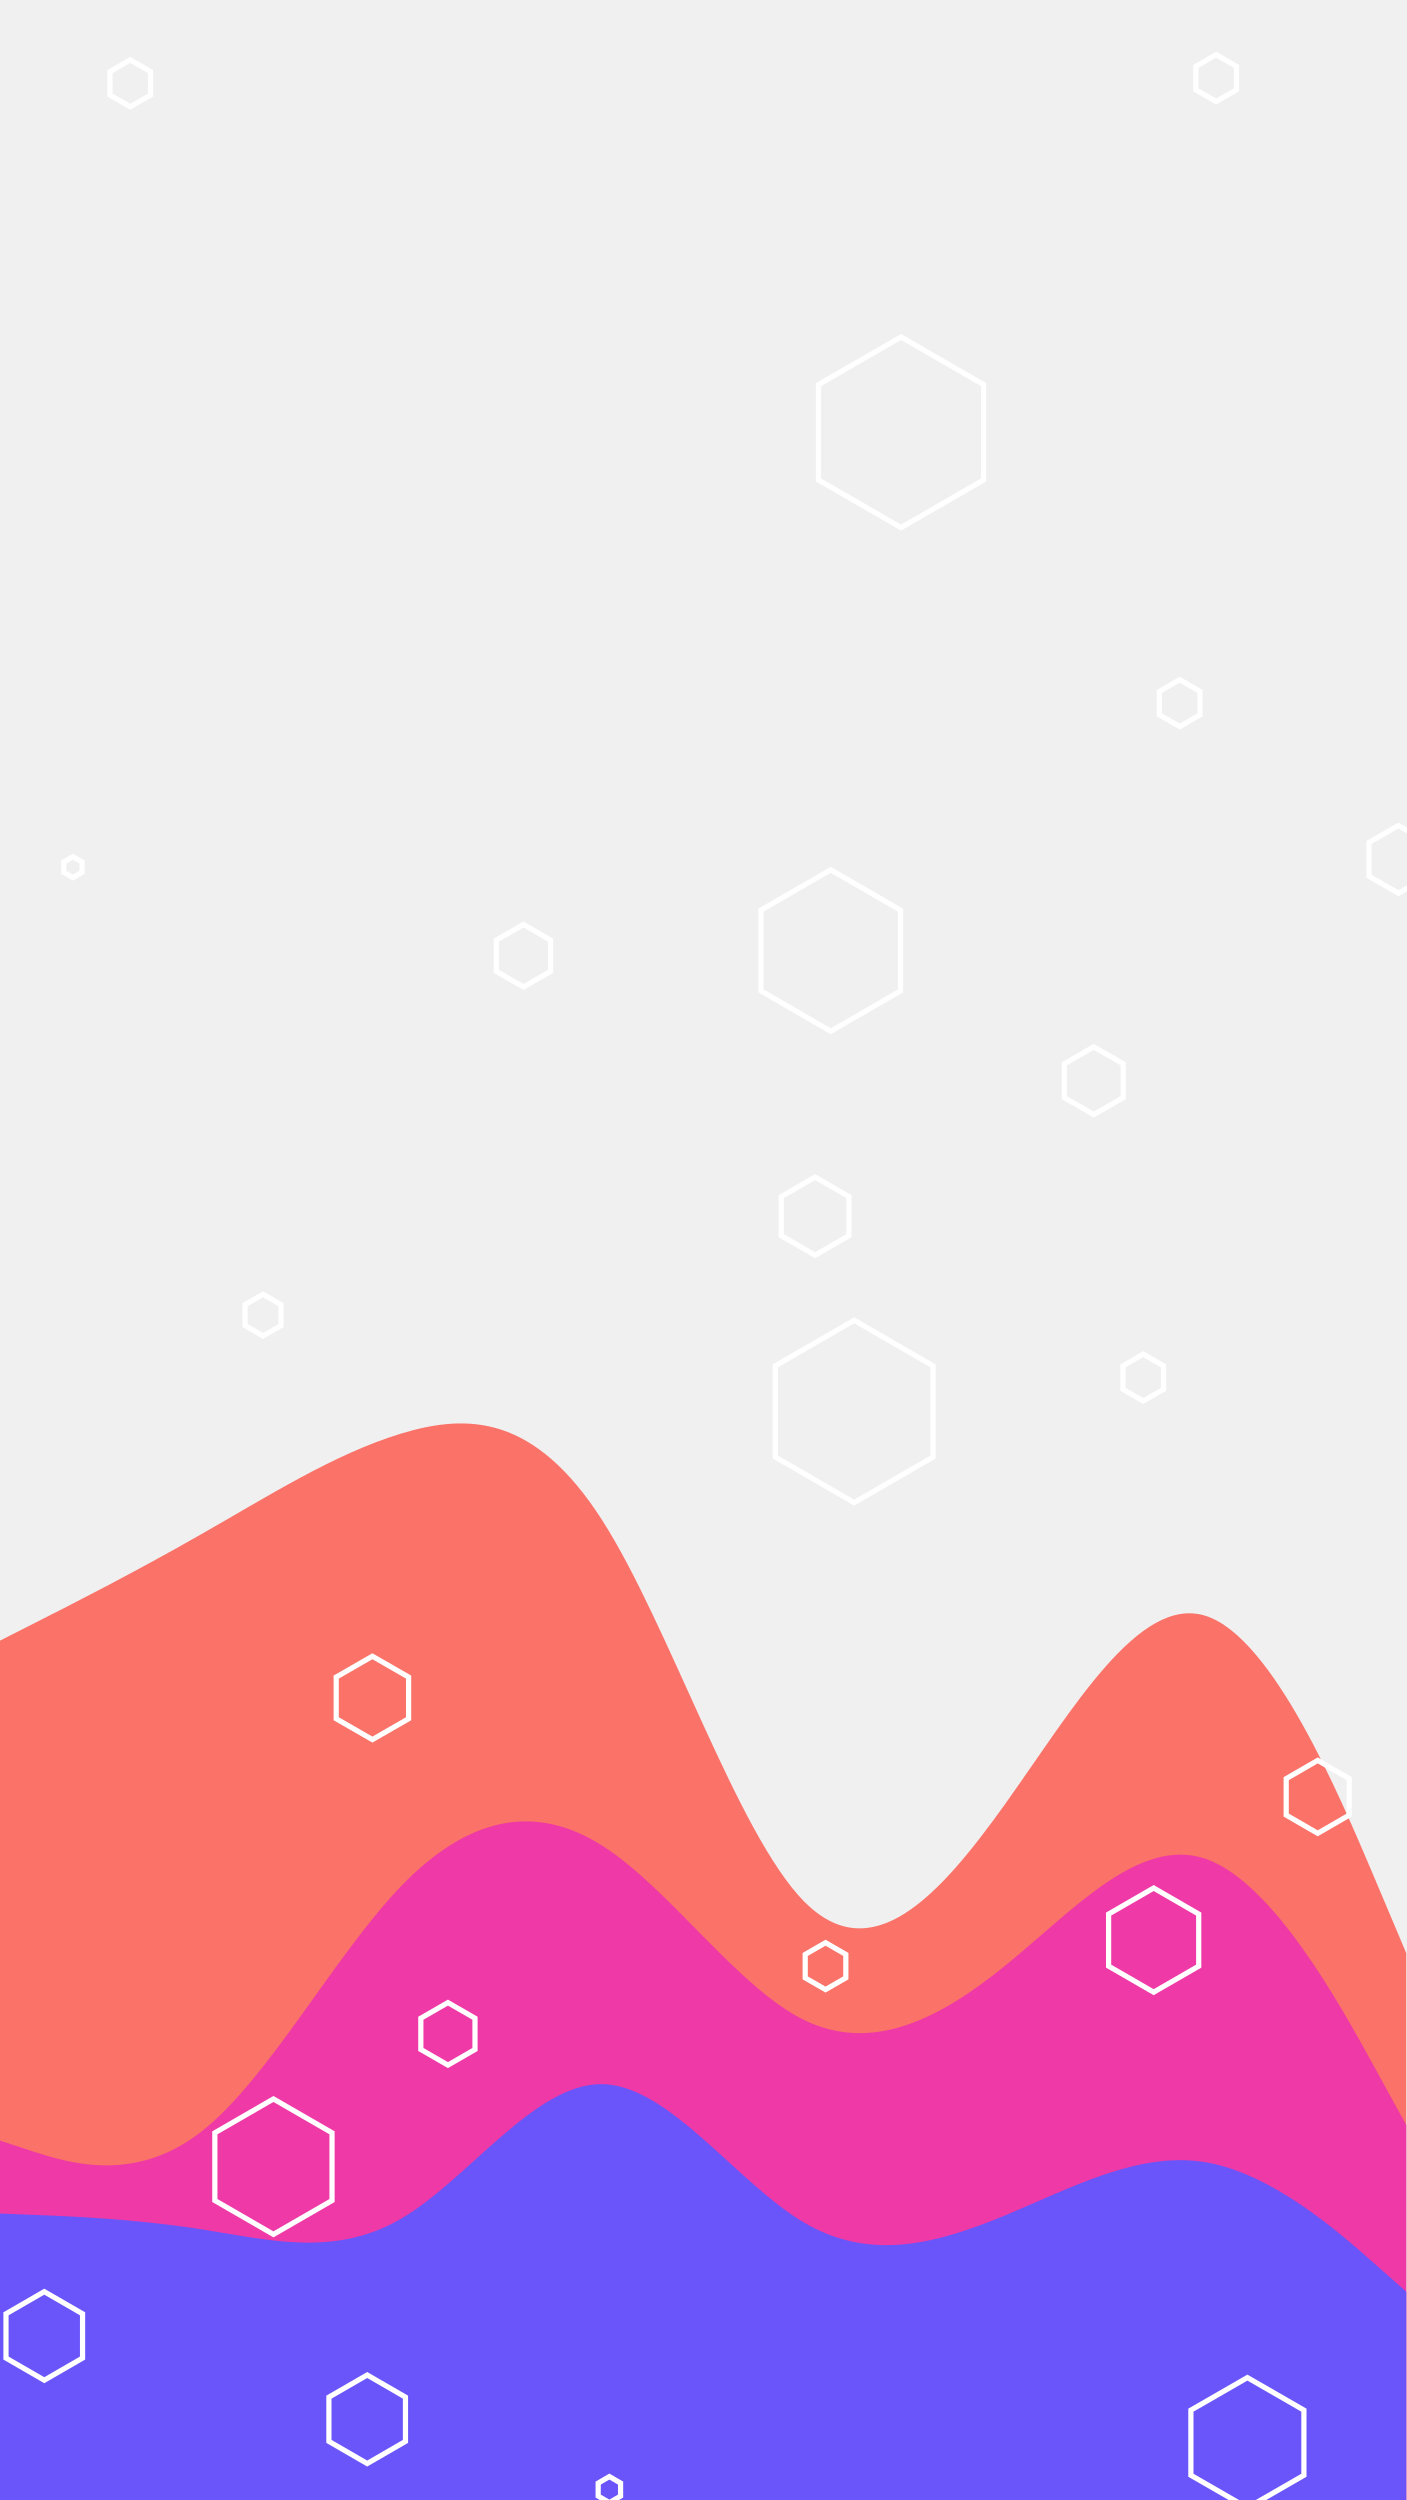
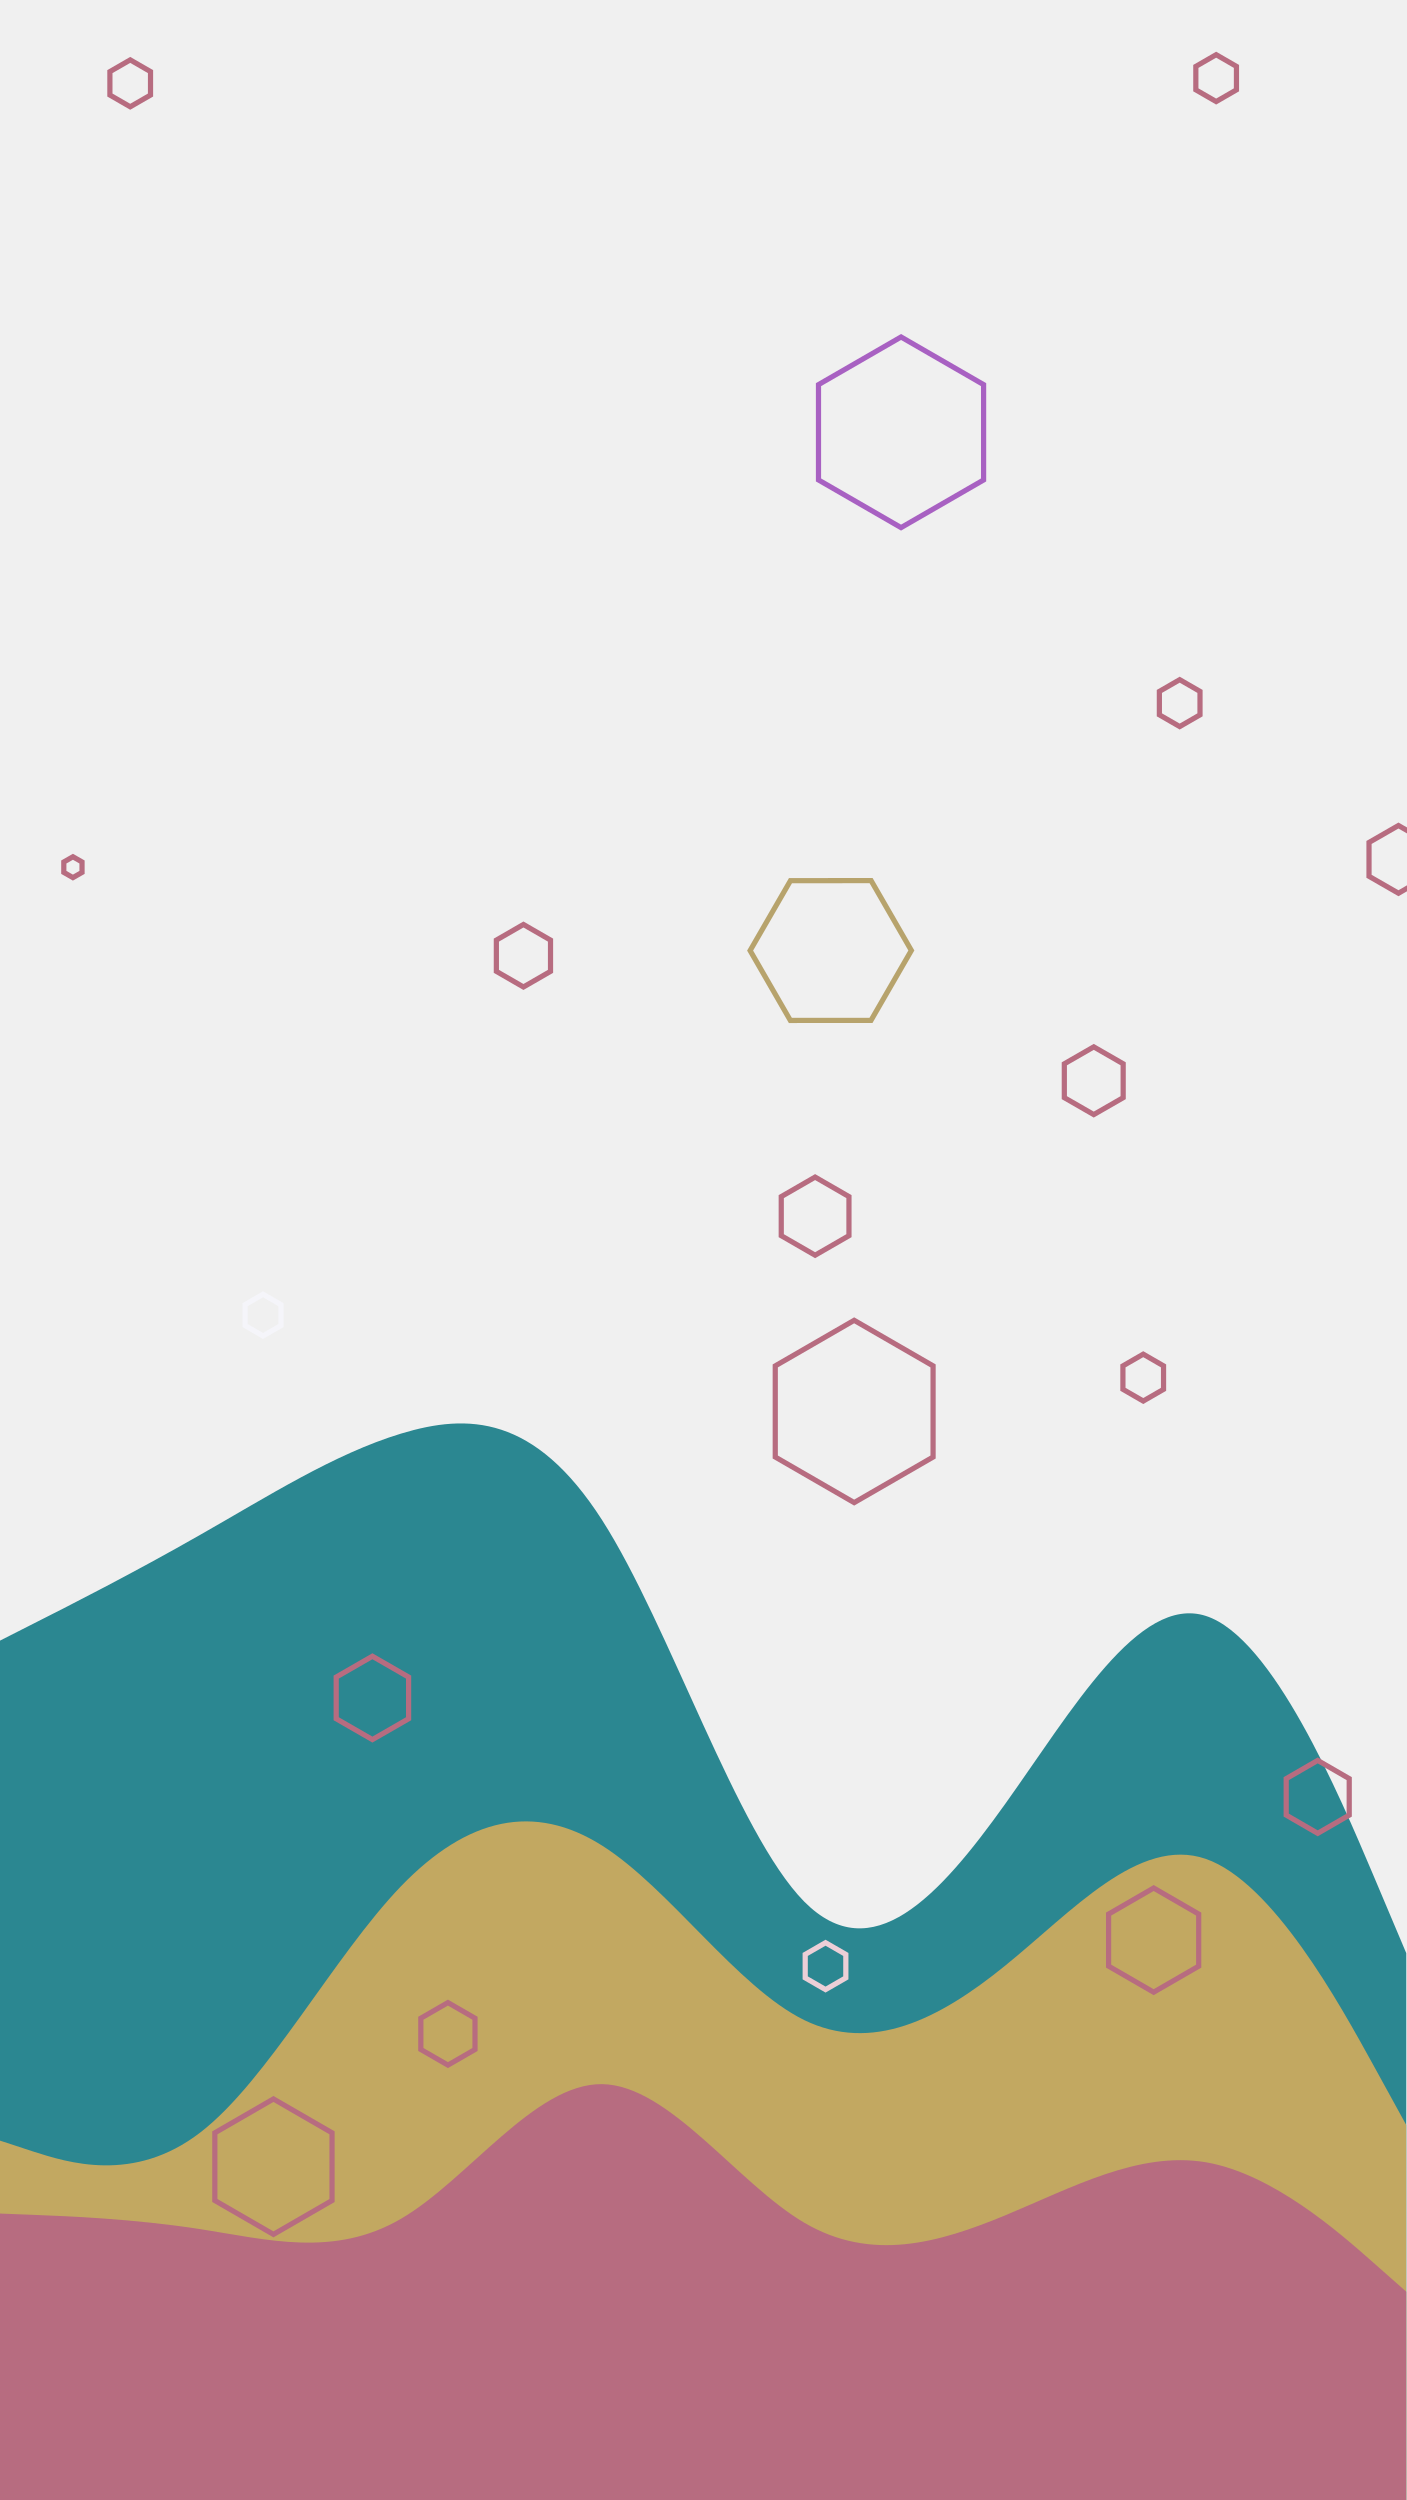
<svg xmlns="http://www.w3.org/2000/svg" id="visual" viewBox="0 0 540 960" width="540" height="960" version="1.1">
-   <path d="M0 630L12.8 623.5C25.7 617 51.3 604 77 589.3C102.7 574.7 128.3 558.3 154 550.5C179.7 542.7 205.3 543.3 231.2 583.7C257 624 283 704 308.8 730.2C334.7 756.3 360.3 728.7 386 692.7C411.7 656.7 437.3 612.3 463 620.5C488.7 628.7 514.3 689.3 527.2 719.7L540 750L540 961L527.2 961C514.3 961 488.7 961 463 961C437.3 961 411.7 961 386 961C360.3 961 334.7 961 308.8 961C283 961 257 961 231.2 961C205.3 961 179.7 961 154 961C128.3 961 102.7 961 77 961C51.3 961 25.7 961 12.8 961L0 961Z" fill="#fa7268" />
-   <path d="M0 822L12.8 826.2C25.7 830.3 51.3 838.7 77 818.8C102.7 799 128.3 751 154 724.3C179.7 697.7 205.3 692.3 231.2 708.7C257 725 283 763 308.8 775.7C334.7 788.3 360.3 775.7 386 754.8C411.7 734 437.3 705 463 713.8C488.7 722.7 514.3 769.3 527.2 792.7L540 816L540 961L527.2 961C514.3 961 488.7 961 463 961C437.3 961 411.7 961 386 961C360.3 961 334.7 961 308.8 961C283 961 257 961 231.2 961C205.3 961 179.7 961 154 961C128.3 961 102.7 961 77 961C51.3 961 25.7 961 12.8 961L0 961Z" fill="#ee39a6" />
-   <path d="M0 850L12.8 850.5C25.7 851 51.3 852 77 856C102.7 860 128.3 867 154 852C179.7 837 205.3 800 231.2 800.3C257 800.7 283 838.3 308.8 853.5C334.7 868.7 360.3 861.3 386 850.7C411.7 840 437.3 826 463 830.3C488.7 834.7 514.3 857.3 527.2 868.7L540 880L540 961L527.2 961C514.3 961 488.7 961 463 961C437.3 961 411.7 961 386 961C360.3 961 334.7 961 308.8 961C283 961 257 961 231.2 961C205.3 961 179.7 961 154 961C128.3 961 102.7 961 77 961C51.3 961 25.7 961 12.8 961L0 961Z" fill="#6955fa" />
+   <path d="M0 630L12.8 623.5C25.7 617 51.3 604 77 589.3C102.7 574.7 128.3 558.3 154 550.5C179.7 542.7 205.3 543.3 231.2 583.7C257 624 283 704 308.8 730.2C334.7 756.3 360.3 728.7 386 692.7C411.7 656.7 437.3 612.3 463 620.5C488.7 628.7 514.3 689.3 527.2 719.7L540 750L540 961L527.2 961C514.3 961 488.7 961 463 961C437.3 961 411.7 961 386 961C360.3 961 334.7 961 308.8 961C283 961 257 961 231.2 961C205.3 961 179.7 961 154 961C128.3 961 102.7 961 77 961C51.3 961 25.7 961 12.8 961L0 961Z" fill="hsl(186, 54%, 37%)" />
+   <path d="M0 822L12.8 826.2C25.7 830.3 51.3 838.7 77 818.8C102.7 799 128.3 751 154 724.3C179.7 697.7 205.3 692.3 231.2 708.7C257 725 283 763 308.8 775.7C334.7 788.3 360.3 775.7 386 754.8C411.7 734 437.3 705 463 713.8C488.7 722.7 514.3 769.3 527.2 792.7L540 816L540 961L527.2 961C514.3 961 488.7 961 463 961C437.3 961 411.7 961 386 961C360.3 961 334.7 961 308.8 961C283 961 257 961 231.2 961C205.3 961 179.7 961 154 961C128.3 961 102.7 961 77 961C51.3 961 25.7 961 12.8 961L0 961Z" fill="hsl(44, 44%, 57%)" />
+   <path d="M0 850L12.8 850.5C25.7 851 51.3 852 77 856C102.7 860 128.3 867 154 852C179.7 837 205.3 800 231.2 800.3C257 800.7 283 838.3 308.8 853.5C334.7 868.7 360.3 861.3 386 850.7C411.7 840 437.3 826 463 830.3C488.7 834.7 514.3 857.3 527.2 868.7L540 880L540 961L527.2 961C514.3 961 488.7 961 463 961C437.3 961 411.7 961 386 961C360.3 961 334.7 961 308.8 961C283 961 257 961 231.2 961C205.3 961 179.7 961 154 961C128.3 961 102.7 961 77 961C51.3 961 25.7 961 12.8 961L0 961Z" fill="hsl(344, 34%,57%)" />
  <g>
-     <g transform="translate(346 166)">
-       <path d="M0 -36.6L31.7 -18.3L31.7 18.3L0 36.6L-31.7 18.3L-31.7 -18.3Z" fill="none" stroke="#ffffff" stroke-width="2" />
+     <g transform="translate(346 166) ">
+       <path d="M0 -36.6L31.7 -18.3L31.7 18.3L0 36.6L-31.7 18.3L-31.7 -18.3Z" fill="none" stroke="hsl(284, 44%,57%)" stroke-width="2" />
    </g>
-     <g transform="translate(479 938)">
-       <path d="M0 -25L21.7 -12.5L21.7 12.5L0 25L-21.7 12.5L-21.7 -12.5Z" fill="none" stroke="#ffffff" stroke-width="2" />
+     <g transform="translate(479 938) rotate(10 0 0)">
+       <path d="M0 -25L21.7 -12.5L21.7 12.5L0 25L-21.7 12.5L-21.7 -12.5Z" fill="none" stroke="hsl(344, 34%,57%)" stroke-width="2" />
    </g>
-     <g transform="translate(319 365)">
-       <path d="M0 -31L26.8 -15.5L26.8 15.5L0 31L-26.8 15.5L-26.8 -15.5Z" fill="none" stroke="#ffffff" stroke-width="2" />
+     <g transform="translate(319 365)  rotate(30 0 0)">
+       <path d="M0 -31L26.8 -15.5L26.8 15.5L0 31L-26.8 15.5L-26.8 -15.5Z" fill="none" stroke="hsl(44, 34%,57%)" stroke-width="2" />
    </g>
    <g transform="translate(143 652)">
-       <path d="M0 -16L13.9 -8L13.9 8L0 16L-13.9 8L-13.9 -8Z" fill="none" stroke="#ffffff" stroke-width="2" />
+       <path d="M0 -16L13.9 -8L13.9 8L0 16L-13.9 8L-13.9 -8Z" fill="none" stroke="hsl(344, 34%,57%)" stroke-width="2" />
    </g>
-     <g transform="translate(506 690)">
-       <path d="M0 -14L12.1 -7L12.1 7L0 14L-12.1 7L-12.1 -7Z" fill="none" stroke="#ffffff" stroke-width="2" />
+     <g transform="translate(506 690) ">
+       <path d="M0 -14L12.1 -7L12.1 7L0 14L-12.1 7L-12.1 -7Z" fill="none" stroke="hsl(344, 34%,57%)" stroke-width="2" />
    </g>
    <g transform="translate(443 745)">
-       <path d="M0 -20L17.3 -10L17.3 10L0 20L-17.3 10L-17.3 -10Z" fill="none" stroke="#ffffff" stroke-width="2" />
+       <path d="M0 -20L17.3 -10L17.3 10L0 20L-17.3 10L-17.3 -10Z" fill="none" stroke="hsl(344, 34%,57%)" stroke-width="2" />
    </g>
    <g transform="translate(28 333)">
-       <path d="M0 -4L3.5 -2L3.5 2L0 4L-3.5 2L-3.5 -2Z" fill="none" stroke="#ffffff" stroke-width="2" />
+       <path d="M0 -4L3.5 -2L3.5 2L0 4L-3.5 2L-3.5 -2Z" fill="none" stroke="hsl(344, 34%,57%)" stroke-width="2" />
    </g>
    <g transform="translate(537 330)">
-       <path d="M0 -13L11.3 -6.5L11.3 6.5L0 13L-11.3 6.5L-11.3 -6.5Z" fill="none" stroke="#ffffff" stroke-width="2" />
+       <path d="M0 -13L11.3 -6.5L11.3 6.5L0 13L-11.3 6.5L-11.3 -6.5Z" fill="none" stroke="hsl(344, 34%,57%)" stroke-width="2" />
    </g>
    <g transform="translate(467 30)">
-       <path d="M0 -9L7.8 -4.5L7.8 4.5L0 9L-7.8 4.5L-7.8 -4.5Z" fill="none" stroke="#ffffff" stroke-width="2" />
+       <path d="M0 -9L7.8 -4.5L7.8 4.5L0 9L-7.8 4.5L-7.8 -4.5Z" fill="none" stroke="hsl(344, 34%,57%)" stroke-width="2" />
    </g>
    <g transform="translate(420 415)">
-       <path d="M0 -13L11.3 -6.5L11.3 6.5L0 13L-11.3 6.5L-11.3 -6.5Z" fill="none" stroke="#ffffff" stroke-width="2" />
+       <path d="M0 -13L11.3 -6.5L11.3 6.5L0 13L-11.3 6.5L-11.3 -6.5Z" fill="none" stroke="hsl(344, 34%,57%)" stroke-width="2" />
    </g>
    <g transform="translate(17 897)">
-       <path d="M0 -17L14.7 -8.5L14.7 8.5L0 17L-14.7 8.5L-14.7 -8.5Z" fill="none" stroke="#ffffff" stroke-width="2" />
+       <path d="M0 -17L14.7 -8.5L14.7 8.5L0 17L-14.7 8.5L-14.7 -8.5Z" fill="none" stroke="hsl(344, 34%,57%)" stroke-width="2" />
    </g>
    <g transform="translate(141 929)">
-       <path d="M0 -17L14.7 -8.5L14.7 8.5L0 17L-14.7 8.5L-14.7 -8.5Z" fill="none" stroke="#ffffff" stroke-width="2" />
+       <path d="M0 -17L14.7 -8.5L14.7 8.5L0 17L-14.7 8.5L-14.7 -8.5Z" fill="none" stroke="hsl(344, 34%,57%)" stroke-width="2" />
    </g>
    <g transform="translate(172 781)">
-       <path d="M0 -12L10.4 -6L10.4 6L0 12L-10.4 6L-10.4 -6Z" fill="none" stroke="#ffffff" stroke-width="2" />
+       <path d="M0 -12L10.4 -6L10.4 6L0 12L-10.4 6L-10.4 -6Z" fill="none" stroke="hsl(344, 34%,57%)" stroke-width="2" />
    </g>
    <g transform="translate(439 529)">
-       <path d="M0 -9L7.8 -4.5L7.8 4.5L0 9L-7.8 4.5L-7.8 -4.5Z" fill="none" stroke="#ffffff" stroke-width="2" />
+       <path d="M0 -9L7.8 -4.5L7.8 4.5L0 9L-7.8 4.5L-7.8 -4.5Z" fill="none" stroke="hsl(344, 34%,57%)" stroke-width="2" />
    </g>
    <g transform="translate(201 367)">
-       <path d="M0 -12L10.4 -6L10.4 6L0 12L-10.4 6L-10.4 -6Z" fill="none" stroke="#ffffff" stroke-width="2" />
+       <path d="M0 -12L10.4 -6L10.4 6L0 12L-10.4 6L-10.4 -6Z" fill="none" stroke="hsl(344, 34%,57%)" stroke-width="2" />
    </g>
    <g transform="translate(234 956)">
-       <path d="M0 -5L4.3 -2.5L4.3 2.5L0 5L-4.3 2.5L-4.3 -2.5Z" fill="none" stroke="#ffffff" stroke-width="2" />
+       <path d="M0 -5L4.3 -2.5L4.3 2.5L0 5L-4.3 2.5L-4.3 -2.5Z" fill="none" stroke="hsl(344, 34%,57%)" stroke-width="2" />
    </g>
    <g transform="translate(453 270)">
-       <path d="M0 -9L7.8 -4.5L7.8 4.5L0 9L-7.8 4.5L-7.8 -4.5Z" fill="none" stroke="#ffffff" stroke-width="2" />
+       <path d="M0 -9L7.8 -4.5L7.8 4.5L0 9L-7.8 4.5L-7.8 -4.5Z" fill="none" stroke="hsl(344, 34%,57%)" stroke-width="2" />
    </g>
    <g transform="translate(313 467)">
-       <path d="M0 -15L13 -7.5L13 7.5L0 15L-13 7.5L-13 -7.5Z" fill="none" stroke="#ffffff" stroke-width="2" />
+       <path d="M0 -15L13 -7.5L13 7.5L0 15L-13 7.5L-13 -7.5Z" fill="none" stroke="hsl(344, 34%,57%)" stroke-width="2" />
    </g>
    <g transform="translate(105 832)">
-       <path d="M0 -26L22.5 -13L22.5 13L0 26L-22.5 13L-22.5 -13Z" fill="none" stroke="#ffffff" stroke-width="2" />
+       <path d="M0 -26L22.5 -13L22.5 13L0 26L-22.5 13L-22.5 -13Z" fill="none" stroke="hsl(344, 34%,57%)" stroke-width="2" />
    </g>
    <g transform="translate(50 32)">
-       <path d="M0 -9L7.8 -4.5L7.8 4.5L0 9L-7.8 4.5L-7.8 -4.5Z" fill="none" stroke="#ffffff" stroke-width="2" />
+       <path d="M0 -9L7.8 -4.5L7.8 4.5L0 9L-7.8 4.5L-7.8 -4.5Z" fill="none" stroke="hsl(344, 34%,57%)" stroke-width="2" />
    </g>
    <g transform="translate(317 755)">
-       <path d="M0 -9L7.8 -4.5L7.8 4.5L0 9L-7.8 4.5L-7.8 -4.5Z" fill="none" stroke="#ffffff" stroke-width="2" />
+       <path d="M0 -9L7.8 -4.5L7.8 4.5L0 9L-7.8 4.5L-7.8 -4.5Z" fill="none" stroke="hsl(344, 44%,87%)" stroke-width="2" />
    </g>
    <g transform="translate(101 505)">
-       <path d="M0 -8L6.9 -4L6.9 4L0 8L-6.9 4L-6.9 -4Z" fill="none" stroke="#ffffff" stroke-width="2" />
+       <path d="M0 -8L6.9 -4L6.9 4L0 8L-6.9 4L-6.9 -4Z" fill="none" stroke="hsl(244, 34%,97%)" stroke-width="2" />
    </g>
    <g transform="translate(328 542)">
-       <path d="M0 -35L30.3 -17.5L30.3 17.5L0 35L-30.3 17.5L-30.3 -17.5Z" fill="none" stroke="#ffffff" stroke-width="2" />
+       <path d="M0 -35L30.3 -17.5L30.3 17.5L0 35L-30.3 17.5L-30.3 -17.5Z" fill="none" stroke="hsl(344, 34%,57%)" stroke-width="2" />
    </g>
  </g>
</svg>
